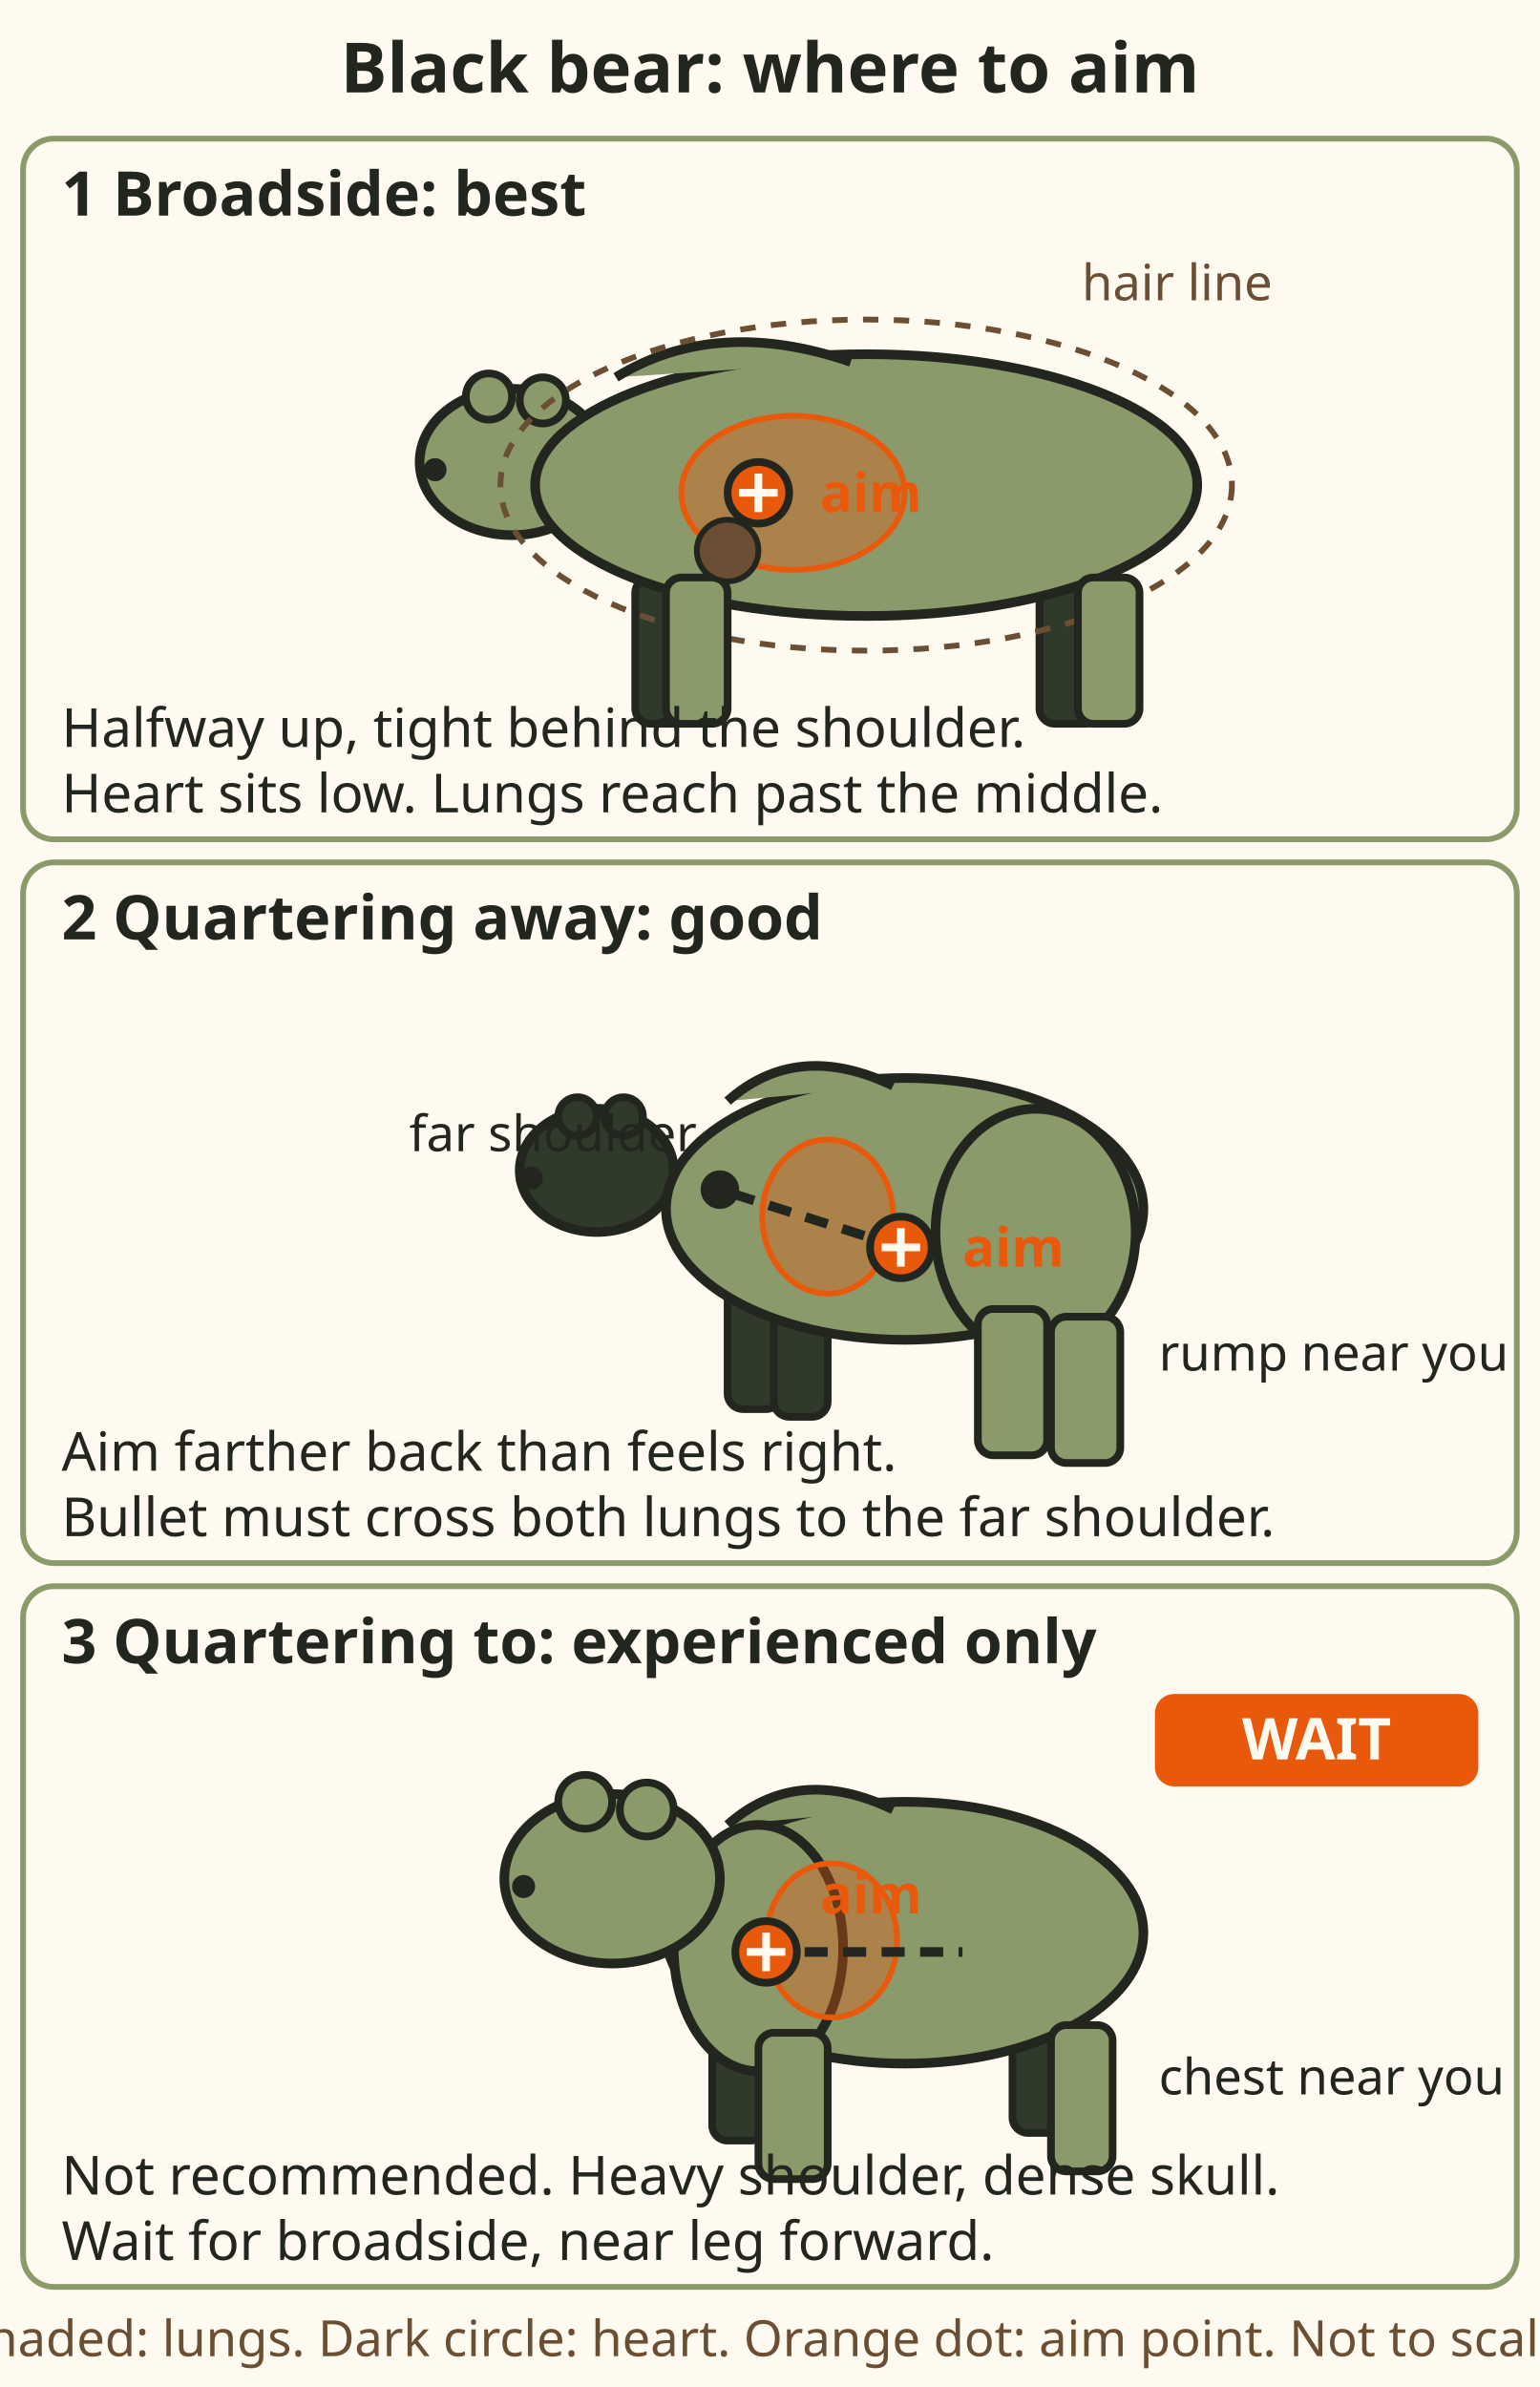
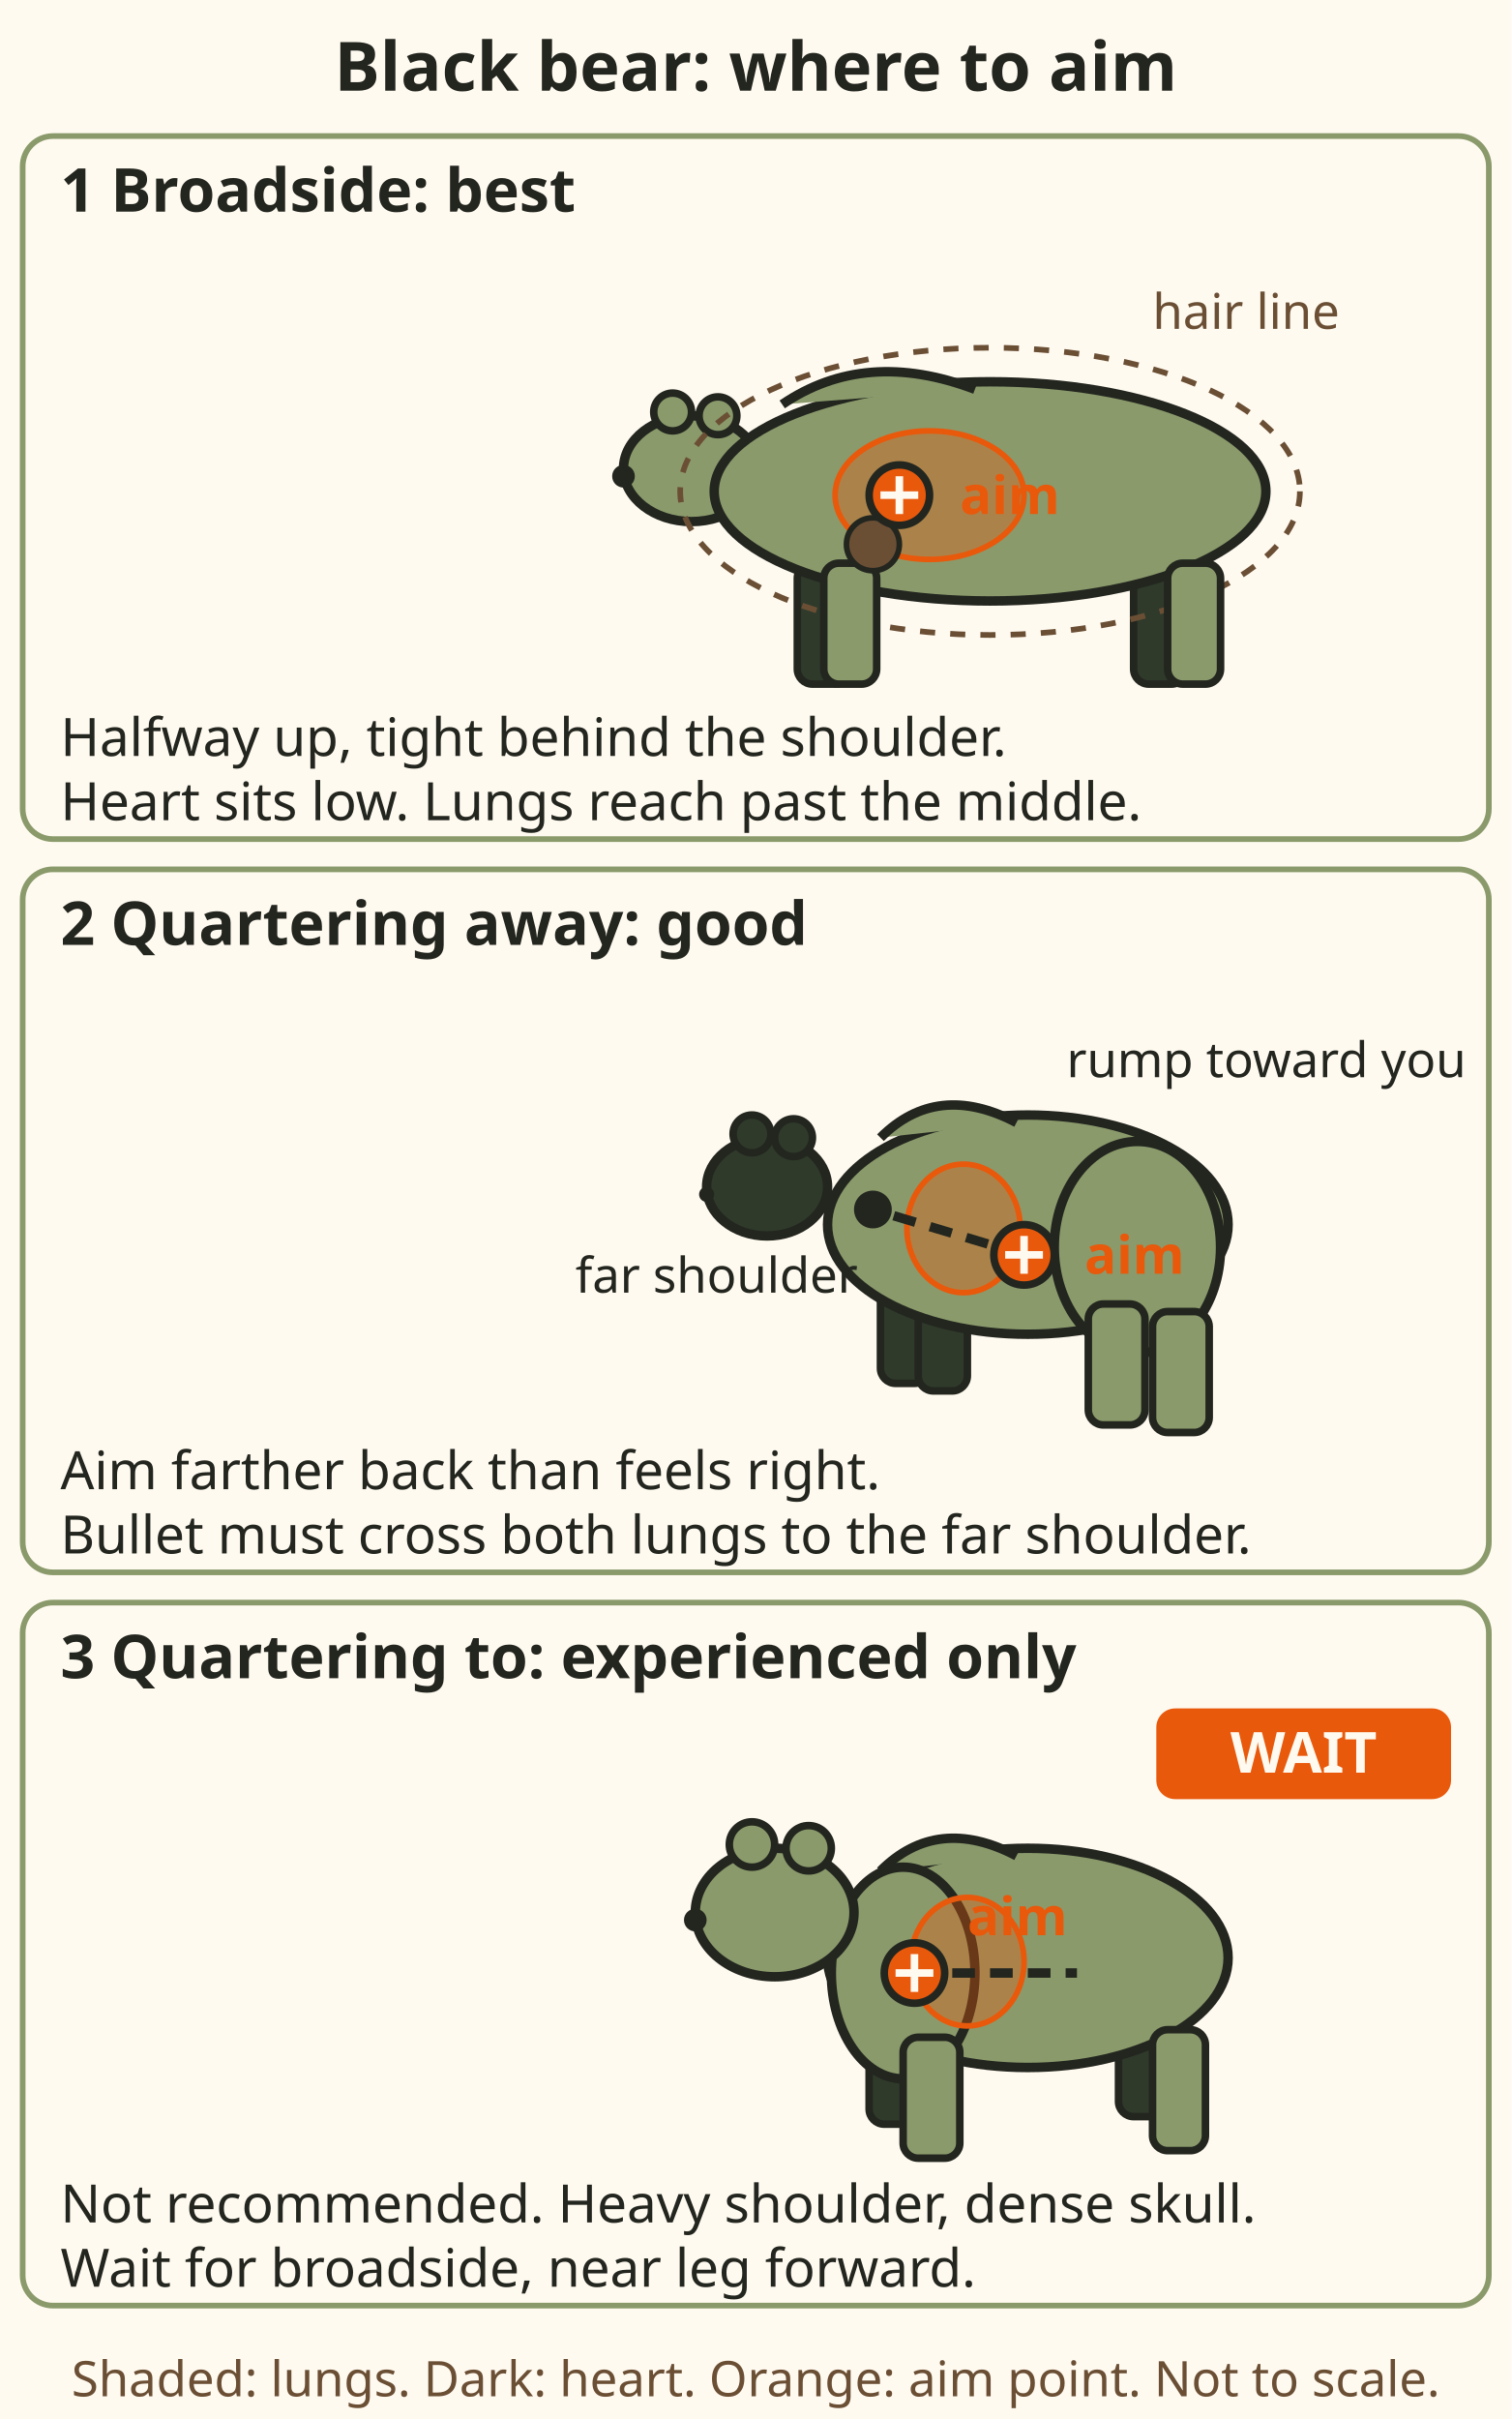
- <svg xmlns="http://www.w3.org/2000/svg" viewBox="0 0 400 620" font-family="sans-serif">
-   <rect x="0" y="0" width="400" height="620" fill="#fffaf0" />
+ <svg xmlns="http://www.w3.org/2000/svg" viewBox="0 0 400 640" font-family="sans-serif">
+   <rect x="0" y="0" width="400" height="640" fill="#fffaf0" />
  <text x="200" y="24" font-size="18" font-weight="bold" fill="#23261f" text-anchor="middle">Black bear: where to aim</text>
  <g transform="translate(0,34)">
-     <rect x="6" y="2" width="388" height="182" rx="8" fill="#fffaf0" stroke="#8a9a6b" stroke-width="1.5" />
+     <rect x="6" y="2" width="388" height="186" rx="8" fill="#fffaf0" stroke="#8a9a6b" stroke-width="1.5" />
    <text x="16" y="22" font-size="16" font-weight="bold" fill="#23261f">1  Broadside: best</text>
-     <rect x="165" y="116" width="16" height="38" rx="4" fill="#2f3a2b" stroke="#23261f" stroke-width="2" />
-     <rect x="270" y="116" width="16" height="38" rx="4" fill="#2f3a2b" stroke="#23261f" stroke-width="2" />
-     <ellipse cx="133" cy="86" rx="24" ry="19" fill="#8a9a6b" stroke="#23261f" stroke-width="2.5" />
-     <circle cx="141" cy="70" r="6" fill="#8a9a6b" stroke="#23261f" stroke-width="2" />
-     <circle cx="127" cy="69" r="6" fill="#8a9a6b" stroke="#23261f" stroke-width="2" />
-     <circle cx="113" cy="88" r="3" fill="#23261f" />
-     <ellipse cx="225" cy="92" rx="86" ry="34" fill="#8a9a6b" stroke="#23261f" stroke-width="2.5" />
-     <path d="M160 64 Q186 48 221 60" fill="#8a9a6b" stroke="#23261f" stroke-width="2.5" />
-     <ellipse cx="225" cy="92" rx="95" ry="43" fill="none" stroke="#6b4f35" stroke-width="1.5" stroke-dasharray="4 4" />
-     <text x="281" y="44" font-size="13" fill="#6b4f35">hair line</text>
-     <rect x="173" y="116" width="16" height="38" rx="4" fill="#8a9a6b" stroke="#23261f" stroke-width="2" />
-     <rect x="280" y="116" width="16" height="38" rx="4" fill="#8a9a6b" stroke="#23261f" stroke-width="2" />
-     <ellipse cx="206" cy="94" rx="29" ry="20" fill="#e8590c" fill-opacity="0.35" stroke="#e8590c" stroke-width="1.5" />
-     <circle cx="189" cy="109" r="8" fill="#6b4f35" stroke="#23261f" stroke-width="1.5" />
-     <circle cx="197" cy="94" r="8" fill="#e8590c" stroke="#23261f" stroke-width="2" />
-     <line x1="192" y1="94" x2="202" y2="94" stroke="#fffaf0" stroke-width="2" />
-     <line x1="197" y1="89" x2="197" y2="99" stroke="#fffaf0" stroke-width="2" />
-     <text x="213" y="99" font-size="14" font-weight="bold" fill="#e8590c">aim</text>
-     <text x="16" y="160" font-size="14" fill="#23261f">Halfway up, tight behind the shoulder.</text>
-     <text x="16" y="177" font-size="14" fill="#23261f">Heart sits low. Lungs reach past the middle.</text>
+     <rect x="211" y="115" width="14" height="32" rx="4" fill="#2f3a2b" stroke="#23261f" stroke-width="2" />
+     <rect x="300" y="115" width="14" height="32" rx="4" fill="#2f3a2b" stroke="#23261f" stroke-width="2" />
+     <ellipse cx="183" cy="90" rx="18" ry="14" fill="#8a9a6b" stroke="#23261f" stroke-width="2.5" />
+     <circle cx="190" cy="76" r="5" fill="#8a9a6b" stroke="#23261f" stroke-width="2" />
+     <circle cx="178" cy="75" r="5" fill="#8a9a6b" stroke="#23261f" stroke-width="2" />
+     <circle cx="165" cy="92" r="3" fill="#23261f" />
+     <ellipse cx="262" cy="96" rx="73" ry="29" fill="#8a9a6b" stroke="#23261f" stroke-width="2.5" />
+     <path d="M207 73 Q229 58 258 69" fill="#8a9a6b" stroke="#23261f" stroke-width="2.5" />
+     <ellipse cx="262" cy="96" rx="82" ry="38" fill="none" stroke="#6b4f35" stroke-width="1.5" stroke-dasharray="4 4" />
+     <text x="305" y="53" font-size="13" fill="#6b4f35">hair line</text>
+     <rect x="218" y="115" width="14" height="32" rx="4" fill="#8a9a6b" stroke="#23261f" stroke-width="2" />
+     <rect x="309" y="115" width="14" height="32" rx="4" fill="#8a9a6b" stroke="#23261f" stroke-width="2" />
+     <ellipse cx="246" cy="97" rx="25" ry="17" fill="#e8590c" fill-opacity="0.35" stroke="#e8590c" stroke-width="1.5" />
+     <circle cx="231" cy="110" r="7" fill="#6b4f35" stroke="#23261f" stroke-width="1.5" />
+     <circle cx="238" cy="97" r="8" fill="#e8590c" stroke="#23261f" stroke-width="2" />
+     <line x1="233" y1="97" x2="243" y2="97" stroke="#fffaf0" stroke-width="2" />
+     <line x1="238" y1="92" x2="238" y2="102" stroke="#fffaf0" stroke-width="2" />
+     <text x="254" y="102" font-size="14" font-weight="bold" fill="#e8590c">aim</text>
+     <text x="16" y="166" font-size="14" fill="#23261f">Halfway up, tight behind the shoulder.</text>
+     <text x="16" y="183" font-size="14" fill="#23261f">Heart sits low. Lungs reach past the middle.</text>
  </g>
-   <g transform="translate(0,222)">
-     <rect x="6" y="2" width="388" height="182" rx="8" fill="#fffaf0" stroke="#8a9a6b" stroke-width="1.5" />
+   <g transform="translate(0,228)">
+     <rect x="6" y="2" width="388" height="186" rx="8" fill="#fffaf0" stroke="#8a9a6b" stroke-width="1.5" />
    <text x="16" y="22" font-size="16" font-weight="bold" fill="#23261f">2  Quartering away: good</text>
-     <rect x="189" y="110" width="14" height="34" rx="4" fill="#2f3a2b" stroke="#23261f" stroke-width="2" />
-     <rect x="201" y="112" width="14" height="34" rx="4" fill="#2f3a2b" stroke="#23261f" stroke-width="2" />
-     <ellipse cx="155" cy="82" rx="20" ry="16" fill="#2f3a2b" stroke="#23261f" stroke-width="2.5" />
-     <circle cx="162" cy="68" r="5" fill="#2f3a2b" stroke="#23261f" stroke-width="2" />
-     <circle cx="150" cy="68" r="5" fill="#2f3a2b" stroke="#23261f" stroke-width="2" />
-     <circle cx="138" cy="84" r="3" fill="#23261f" />
-     <ellipse cx="235" cy="92" rx="62" ry="34" fill="#8a9a6b" stroke="#23261f" stroke-width="2.5" />
-     <path d="M189 64 Q207 48 232 60" fill="#8a9a6b" stroke="#23261f" stroke-width="2.5" />
-     <ellipse cx="269" cy="98" rx="26" ry="32" fill="#8a9a6b" stroke="#23261f" stroke-width="2.5" />
-     <rect x="254" y="118" width="18" height="38" rx="4" fill="#8a9a6b" stroke="#23261f" stroke-width="2" />
-     <rect x="273" y="120" width="18" height="38" rx="4" fill="#8a9a6b" stroke="#23261f" stroke-width="2" />
-     <ellipse cx="215" cy="94" rx="17" ry="20" fill="#e8590c" fill-opacity="0.35" stroke="#e8590c" stroke-width="1.5" />
-     <line x1="234" y1="102" x2="187" y2="87" stroke="#23261f" stroke-width="2.5" stroke-dasharray="6 4" />
-     <circle cx="187" cy="87" r="5" fill="#23261f" />
-     <text x="181" y="77" font-size="13" fill="#23261f" text-anchor="end">far shoulder</text>
-     <circle cx="234" cy="102" r="8" fill="#e8590c" stroke="#23261f" stroke-width="2" />
-     <line x1="229" y1="102" x2="239" y2="102" stroke="#fffaf0" stroke-width="2" />
-     <line x1="234" y1="97" x2="234" y2="107" stroke="#fffaf0" stroke-width="2" />
-     <text x="250" y="107" font-size="14" font-weight="bold" fill="#e8590c">aim</text>
-     <text x="301" y="134" font-size="13" fill="#23261f">rump near you</text>
-     <text x="16" y="160" font-size="14" fill="#23261f">Aim farther back than feels right.</text>
-     <text x="16" y="177" font-size="14" fill="#23261f">Bullet must cross both lungs to the far shoulder.</text>
+     <rect x="233" y="109" width="13" height="29" rx="4" fill="#2f3a2b" stroke="#23261f" stroke-width="2" />
+     <rect x="243" y="111" width="13" height="29" rx="4" fill="#2f3a2b" stroke="#23261f" stroke-width="2" />
+     <ellipse cx="203" cy="86" rx="16" ry="13" fill="#2f3a2b" stroke="#23261f" stroke-width="2.5" />
+     <circle cx="210" cy="73" r="5" fill="#2f3a2b" stroke="#23261f" stroke-width="2" />
+     <circle cx="199" cy="72" r="5" fill="#2f3a2b" stroke="#23261f" stroke-width="2" />
+     <circle cx="187" cy="88" r="2" fill="#23261f" />
+     <ellipse cx="272" cy="96" rx="53" ry="29" fill="#8a9a6b" stroke="#23261f" stroke-width="2.5" />
+     <path d="M233 73 Q248 58 269 69" fill="#8a9a6b" stroke="#23261f" stroke-width="2.5" />
+     <ellipse cx="301" cy="102" rx="22" ry="28" fill="#8a9a6b" stroke="#23261f" stroke-width="2.5" />
+     <rect x="288" y="117" width="15" height="32" rx="4" fill="#8a9a6b" stroke="#23261f" stroke-width="2" />
+     <rect x="305" y="119" width="15" height="32" rx="4" fill="#8a9a6b" stroke="#23261f" stroke-width="2" />
+     <ellipse cx="255" cy="97" rx="15" ry="17" fill="#e8590c" fill-opacity="0.35" stroke="#e8590c" stroke-width="1.5" />
+     <line x1="271" y1="104" x2="231" y2="92" stroke="#23261f" stroke-width="2.5" stroke-dasharray="6 4" />
+     <circle cx="231" cy="92" r="5" fill="#23261f" />
+     <text x="227" y="114" font-size="13" fill="#23261f" text-anchor="end">far shoulder</text>
+     <circle cx="271" cy="104" r="8" fill="#e8590c" stroke="#23261f" stroke-width="2" />
+     <line x1="266" y1="104" x2="276" y2="104" stroke="#fffaf0" stroke-width="2" />
+     <line x1="271" y1="99" x2="271" y2="109" stroke="#fffaf0" stroke-width="2" />
+     <text x="287" y="109" font-size="14" font-weight="bold" fill="#e8590c">aim</text>
+     <text x="388" y="57" font-size="13" fill="#23261f" text-anchor="end">rump toward you</text>
+     <text x="16" y="166" font-size="14" fill="#23261f">Aim farther back than feels right.</text>
+     <text x="16" y="183" font-size="14" fill="#23261f">Bullet must cross both lungs to the far shoulder.</text>
  </g>
-   <g transform="translate(0,410)">
-     <rect x="6" y="2" width="388" height="182" rx="8" fill="#fffaf0" stroke="#8a9a6b" stroke-width="1.5" />
+   <g transform="translate(0,422)">
+     <rect x="6" y="2" width="388" height="186" rx="8" fill="#fffaf0" stroke="#8a9a6b" stroke-width="1.5" />
    <text x="16" y="22" font-size="16" font-weight="bold" fill="#23261f">3  Quartering to: experienced only</text>
-     <rect x="185" y="112" width="14" height="34" rx="4" fill="#2f3a2b" stroke="#23261f" stroke-width="2" />
-     <rect x="263" y="110" width="14" height="34" rx="4" fill="#2f3a2b" stroke="#23261f" stroke-width="2" />
-     <ellipse cx="235" cy="92" rx="62" ry="34" fill="#8a9a6b" stroke="#23261f" stroke-width="2.5" />
-     <path d="M189 64 Q207 48 232 60" fill="#8a9a6b" stroke="#23261f" stroke-width="2.5" />
-     <ellipse cx="197" cy="96" rx="22" ry="32" fill="#8a9a6b" stroke="#23261f" stroke-width="2.5" />
-     <ellipse cx="159" cy="78" rx="28" ry="22" fill="#8a9a6b" stroke="#23261f" stroke-width="2.5" />
-     <circle cx="168" cy="60" r="7" fill="#8a9a6b" stroke="#23261f" stroke-width="2" />
-     <circle cx="152" cy="58" r="7" fill="#8a9a6b" stroke="#23261f" stroke-width="2" />
-     <circle cx="136" cy="80" r="3" fill="#23261f" />
-     <rect x="197" y="118" width="18" height="38" rx="4" fill="#8a9a6b" stroke="#23261f" stroke-width="2" />
-     <rect x="273" y="116" width="16" height="38" rx="4" fill="#8a9a6b" stroke="#23261f" stroke-width="2" />
-     <ellipse cx="216" cy="94" rx="17" ry="20" fill="#e8590c" fill-opacity="0.35" stroke="#e8590c" stroke-width="1.5" />
-     <line x1="199" y1="97" x2="250" y2="97" stroke="#23261f" stroke-width="2.5" stroke-dasharray="6 4" />
-     <circle cx="199" cy="97" r="8" fill="#e8590c" stroke="#23261f" stroke-width="2" />
-     <line x1="194" y1="97" x2="204" y2="97" stroke="#fffaf0" stroke-width="2" />
-     <line x1="199" y1="92" x2="199" y2="102" stroke="#fffaf0" stroke-width="2" />
-     <text x="213" y="87" font-size="14" font-weight="bold" fill="#e8590c">aim</text>
-     <text x="301" y="134" font-size="13" fill="#23261f">chest near you</text>
-     <rect x="300" y="30" width="84" height="24" rx="5" fill="#e8590c" />
-     <text x="342" y="47" font-size="15" font-weight="bold" fill="#fffaf0" text-anchor="middle">WAIT</text>
-     <text x="16" y="160" font-size="14" fill="#23261f">Not recommended. Heavy shoulder, dense skull.</text>
-     <text x="16" y="177" font-size="14" fill="#23261f">Wait for broadside, near leg forward.</text>
+     <rect x="230" y="111" width="13" height="29" rx="4" fill="#2f3a2b" stroke="#23261f" stroke-width="2" />
+     <rect x="296" y="109" width="13" height="29" rx="4" fill="#2f3a2b" stroke="#23261f" stroke-width="2" />
+     <ellipse cx="272" cy="96" rx="53" ry="29" fill="#8a9a6b" stroke="#23261f" stroke-width="2.5" />
+     <path d="M233 73 Q248 58 269 69" fill="#8a9a6b" stroke="#23261f" stroke-width="2.5" />
+     <ellipse cx="239" cy="100" rx="19" ry="28" fill="#8a9a6b" stroke="#23261f" stroke-width="2.5" />
+     <ellipse cx="205" cy="84" rx="21" ry="17" fill="#8a9a6b" stroke="#23261f" stroke-width="2.5" />
+     <circle cx="214" cy="67" r="6" fill="#8a9a6b" stroke="#23261f" stroke-width="2" />
+     <circle cx="199" cy="66" r="6" fill="#8a9a6b" stroke="#23261f" stroke-width="2" />
+     <circle cx="184" cy="86" r="3" fill="#23261f" />
+     <rect x="239" y="117" width="15" height="32" rx="4" fill="#8a9a6b" stroke="#23261f" stroke-width="2" />
+     <rect x="305" y="115" width="14" height="32" rx="4" fill="#8a9a6b" stroke="#23261f" stroke-width="2" />
+     <ellipse cx="256" cy="97" rx="15" ry="17" fill="#e8590c" fill-opacity="0.35" stroke="#e8590c" stroke-width="1.5" />
+     <line x1="242" y1="100" x2="285" y2="100" stroke="#23261f" stroke-width="2.5" stroke-dasharray="6 4" />
+     <circle cx="242" cy="100" r="8" fill="#e8590c" stroke="#23261f" stroke-width="2" />
+     <line x1="237" y1="100" x2="247" y2="100" stroke="#fffaf0" stroke-width="2" />
+     <line x1="242" y1="95" x2="242" y2="105" stroke="#fffaf0" stroke-width="2" />
+     <text x="256" y="90" font-size="14" font-weight="bold" fill="#e8590c">aim</text>
+     <rect x="306" y="30" width="78" height="24" rx="5" fill="#e8590c" />
+     <text x="345" y="47" font-size="15" font-weight="bold" fill="#fffaf0" text-anchor="middle">WAIT</text>
+     <text x="16" y="166" font-size="14" fill="#23261f">Not recommended. Heavy shoulder, dense skull.</text>
+     <text x="16" y="183" font-size="14" fill="#23261f">Wait for broadside, near leg forward.</text>
  </g>
-   <text x="200" y="612" font-size="13" fill="#6b4f35" text-anchor="middle">Shaded: lungs. Dark circle: heart. Orange dot: aim point. Not to scale.</text>
+   <text x="200" y="634" font-size="13" fill="#6b4f35" text-anchor="middle">Shaded: lungs. Dark: heart. Orange: aim point. Not to scale.</text>
</svg>
